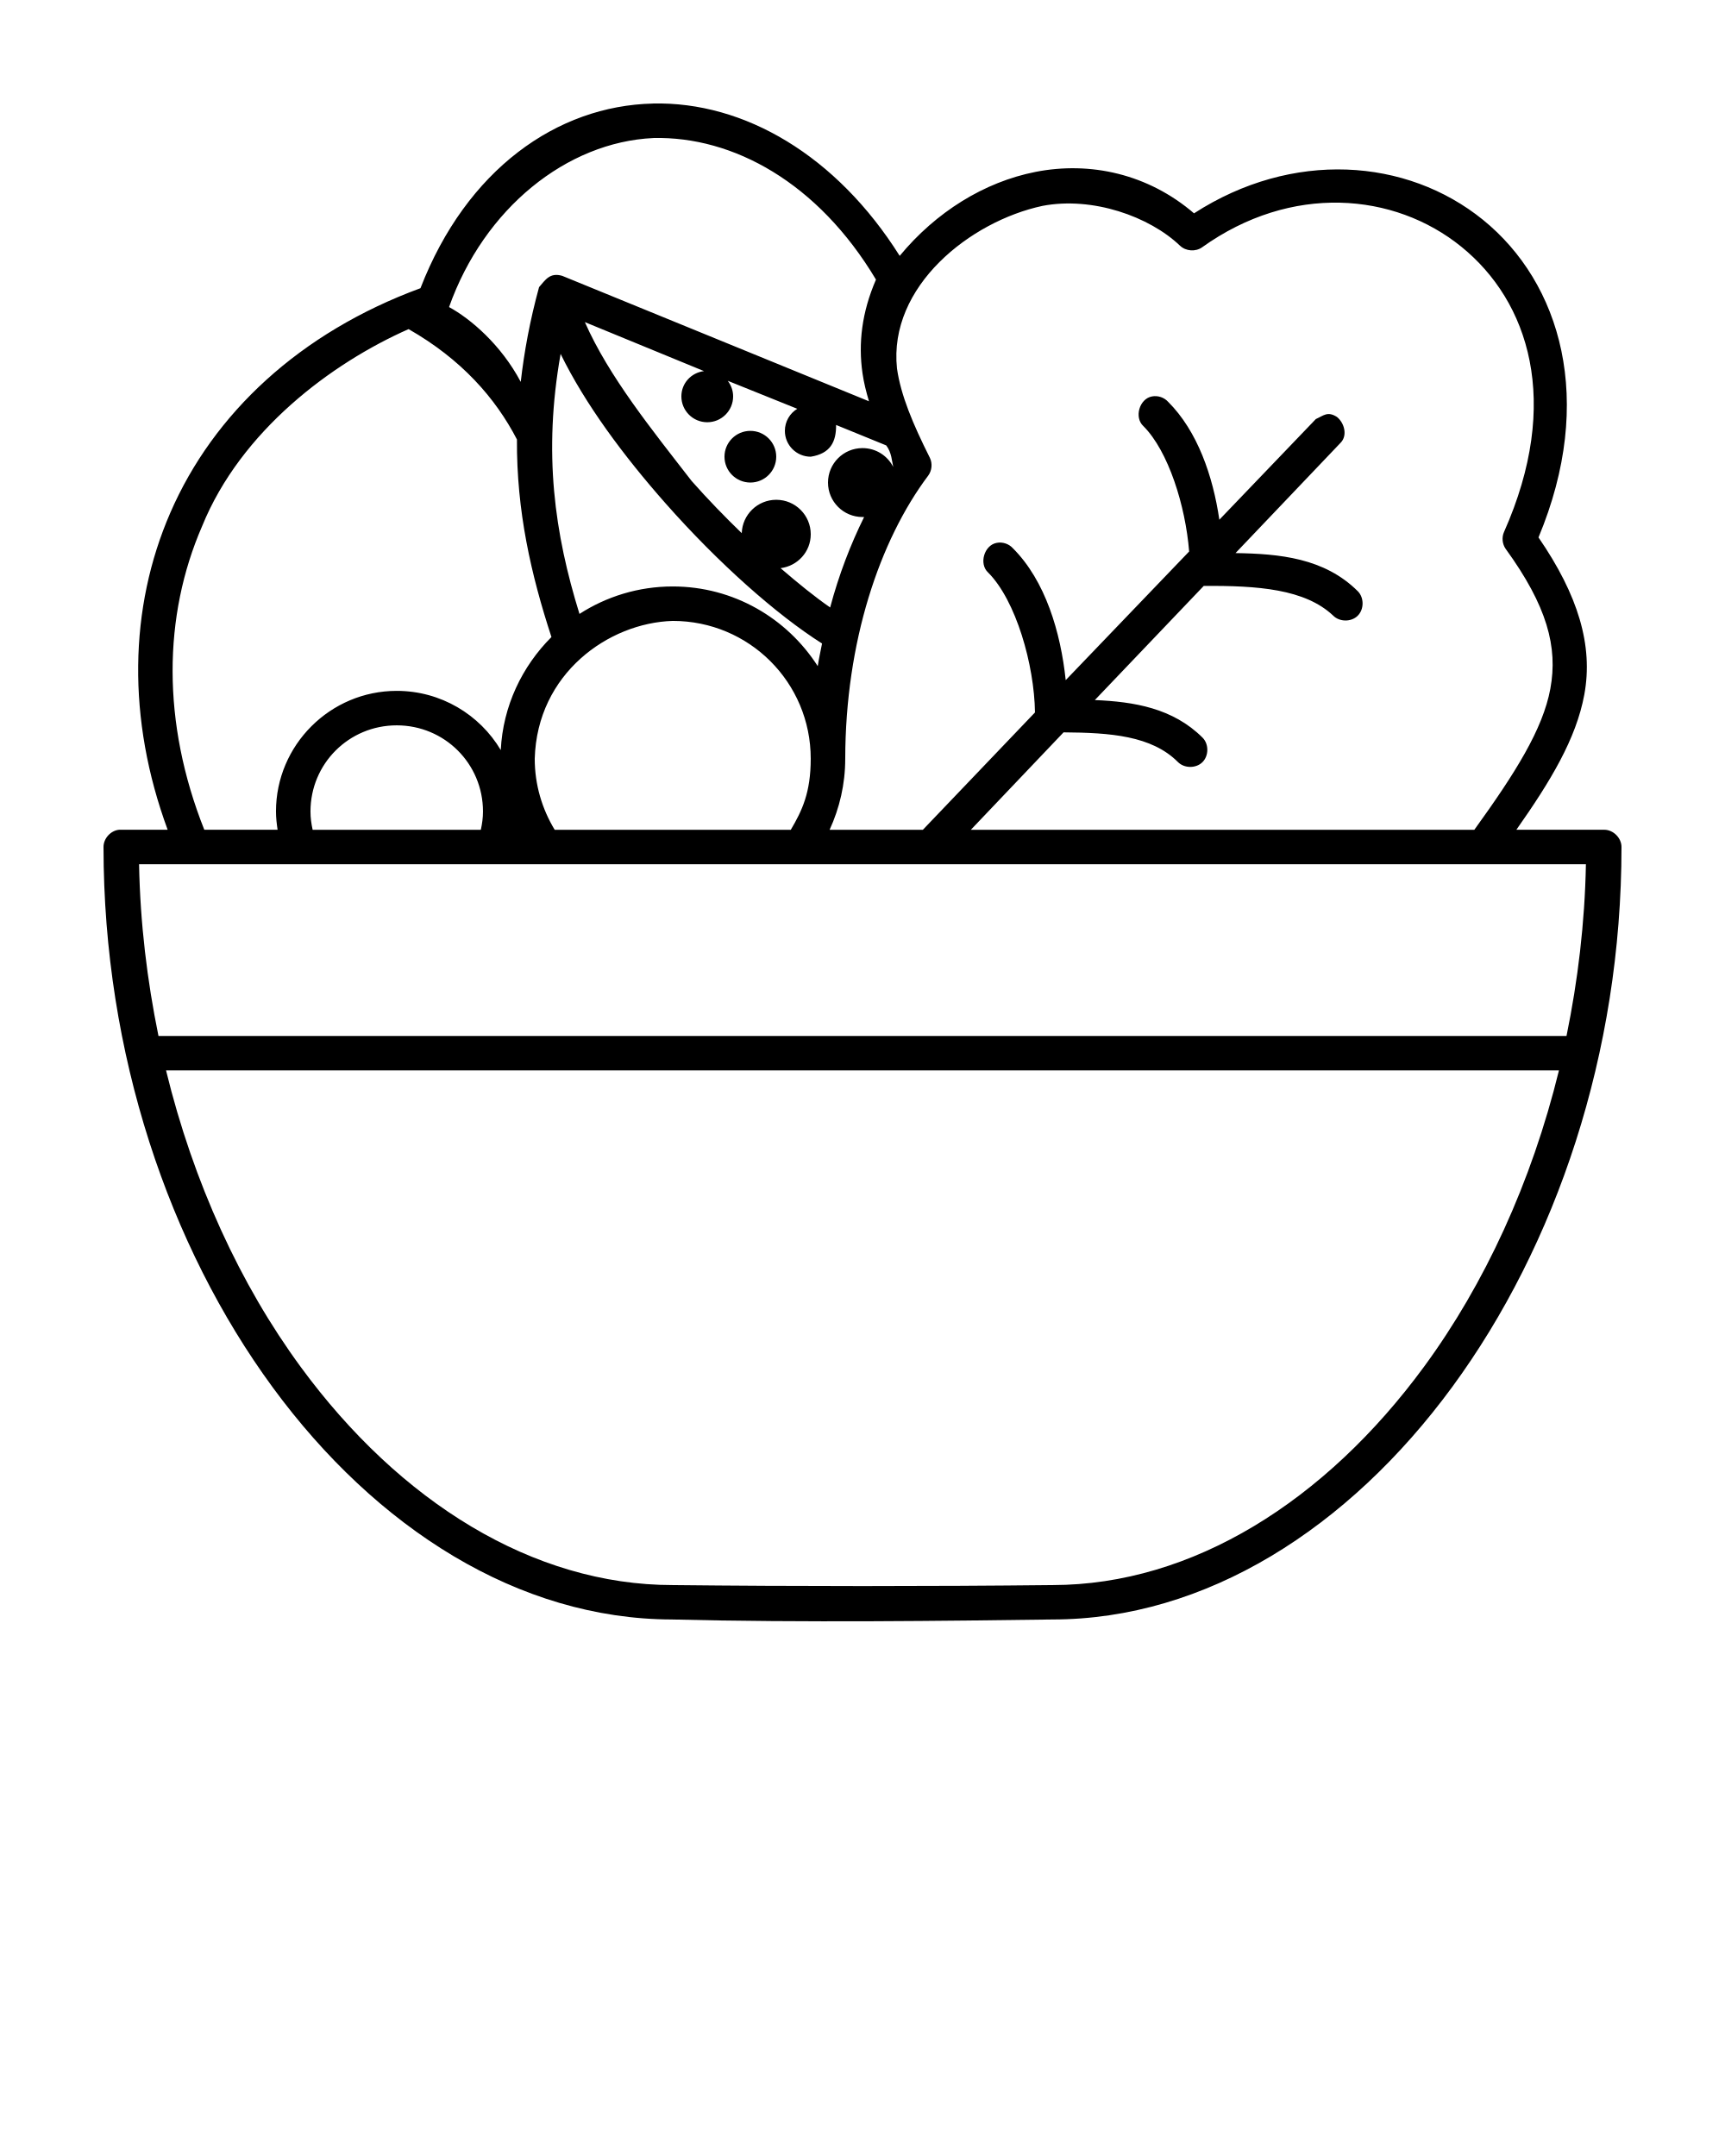
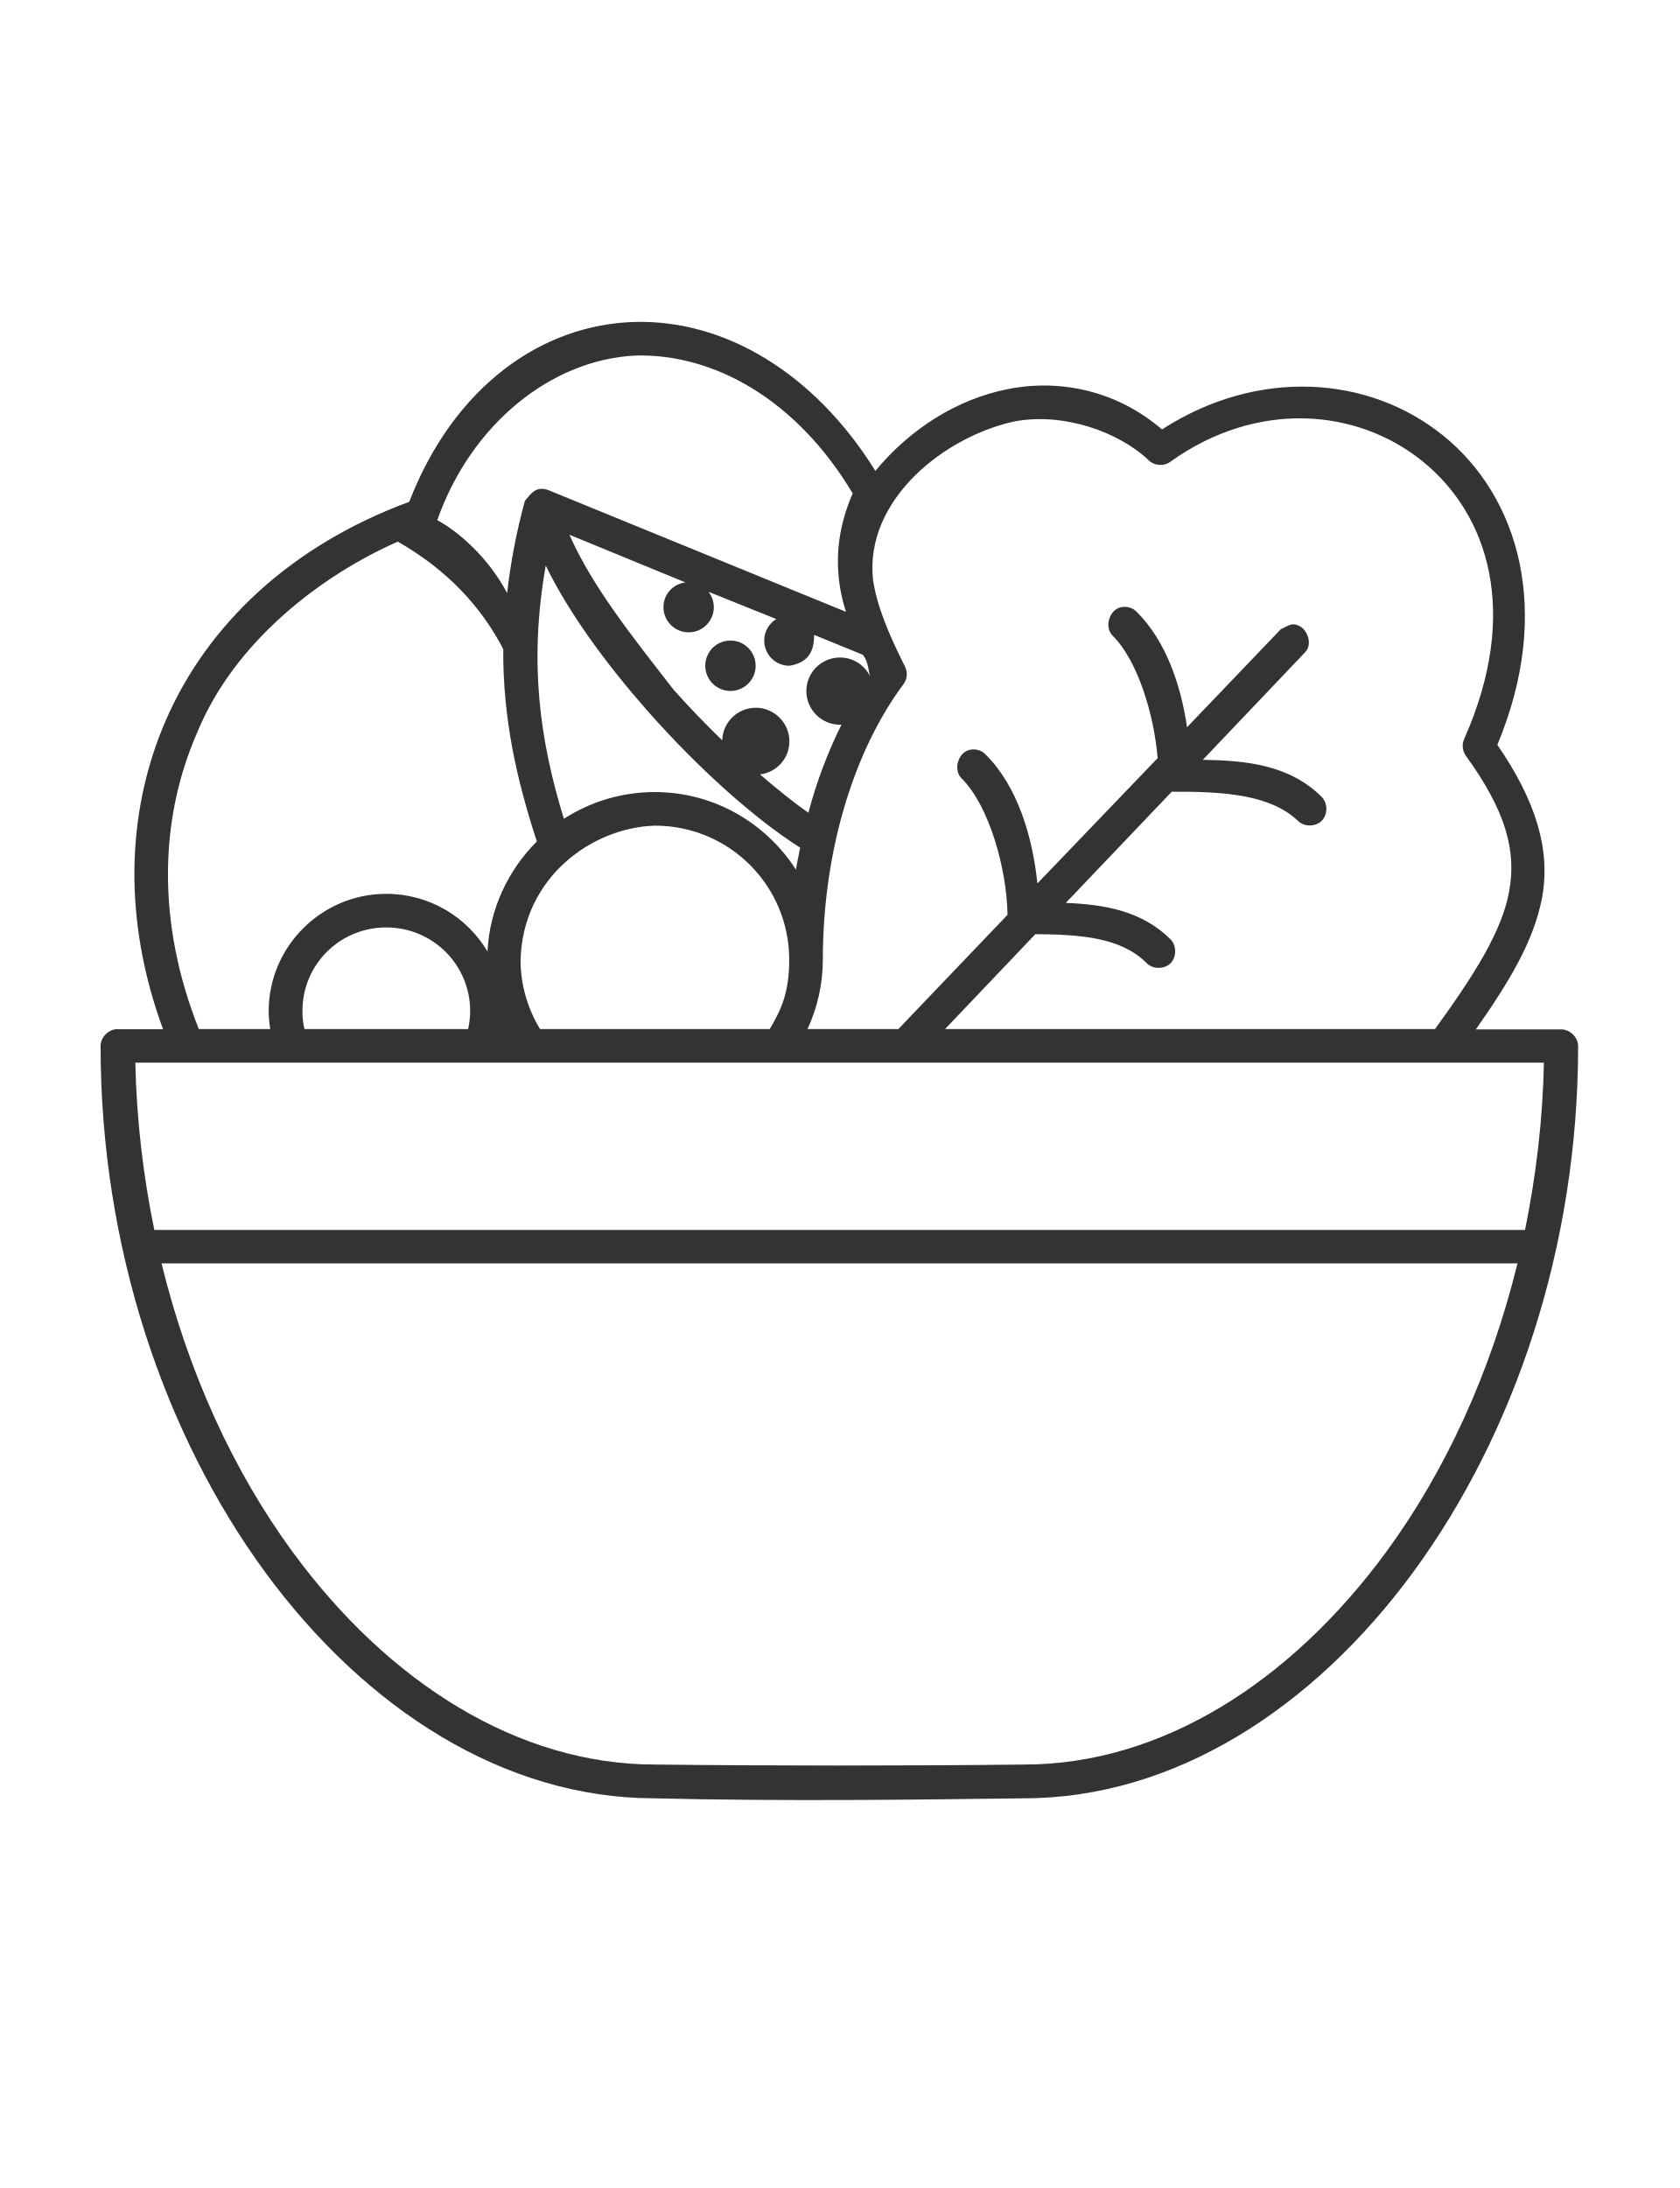
- <svg xmlns="http://www.w3.org/2000/svg" version="1.1" x="0px" y="0px" viewBox="0 0 100 125">
+ <svg xmlns="http://www.w3.org/2000/svg" version="1.1" id="Layer_1" x="0px" y="0px" viewBox="0 0 100 130.27" style="enable-background:new 0 0 100 130.27;" xml:space="preserve">
+   <style type="text/css">
+ 	.st0{fill:#333333;}
+ </style>
  <g transform="translate(0,-952.3622)">
-     <path style="text-indent:0;text-transform:none;direction:ltr;block-progression:tb;baseline-shift:baseline;color:#000000;enable-background:accumulate;" d="m 37.844,958.366 c -5.55,0.13 -10.8,3.815 -13.469,10.705 -6.999,2.577 -11.999,7.259 -14.5,13.015 -2.402,5.526 -2.518,11.97 -0.156,18.383 -0.933,0 -1.887,0 -2.812,0 -0.492,0.046 -0.908,0.506 -0.906,0.999 0,11.985 3.8,23.142 9.812,31.336 5.998,8.174 14.251,13.427 23.125,13.452 7.583,0.191 16.062,0.081 22.062,0 8.898,0 17.176,-5.286 23.188,-13.483 6.012,-8.197 9.812,-19.335 9.812,-31.305 -5e-5,-0.523 -0.476,-0.999 -1,-0.999 l -5.094,0 c 1.984,-2.821 3.463,-5.266 3.938,-7.834 0.526,-2.847 -0.359,-5.773 -2.656,-9.114 3.324,-7.959 1.284,-14.765 -3.219,-18.415 -4.427,-3.587 -11.054,-4.055 -16.75,-0.375 -2.661,-2.284 -6.011,-3.028 -9.188,-2.403 -2.98,0.587 -5.776,2.329 -7.875,4.869 -3.664,-5.825 -9.014,-8.957 -14.312,-8.833 z m 0.031,1.998 c 4.626,-0.108 9.55,2.586 12.906,8.209 -0.825,1.904 -1.03,3.695 -0.781,5.431 0.078,0.547 0.215,1.086 0.375,1.623 l -17.781,-7.272 c -0.717,-0.212 -0.978,0.236 -1.344,0.655 -0.529,1.927 -0.865,3.759 -1.062,5.493 -1.146,-2.162 -2.909,-3.657 -4.156,-4.338 2.033,-5.727 6.823,-9.563 11.844,-9.8 z m 30.531,6.242 c 0.334,0.323 0.904,0.365 1.281,0.094 5.165,-3.696 11.133,-3.191 15.031,-0.031 3.899,3.16 5.83,8.982 2.469,16.542 -0.136,0.31 -0.099,0.689 0.094,0.968 2.41,3.32 3.04,5.701 2.594,8.115 -0.434,2.35 -2.03,4.887 -4.406,8.177 l -29.188,0 5.375,-5.649 c 2.717,0.018 5.104,0.197 6.625,1.717 0.368,0.376 1.046,0.383 1.422,0.016 0.376,-0.368 0.384,-1.044 0.016,-1.42 -1.724,-1.722 -3.984,-2.09 -6.25,-2.185 l 6.312,-6.617 c 3.135,-0.024 5.871,0.182 7.5,1.717 0.368,0.376 1.046,0.384 1.422,0.016 0.377,-0.368 0.384,-1.045 0.015,-1.421 -1.939,-1.936 -4.554,-2.177 -7.094,-2.216 l 6.094,-6.398 c 0.411,-0.419 0.22,-1.147 -0.216,-1.497 -0.543,-0.343 -0.768,-0.08 -1.221,0.124 l -5.594,5.836 c -0.372,-2.529 -1.264,-5.133 -2.969,-6.835 -0.23,-0.256 -0.6,-0.379 -0.938,-0.312 -0.727,0.132 -1.043,1.216 -0.5,1.717 1.458,1.456 2.445,4.635 2.656,7.272 l -7.156,7.459 c -0.292,-2.774 -1.175,-5.761 -3.062,-7.647 -0.23,-0.256 -0.6,-0.379 -0.938,-0.312 -0.727,0.132 -1.043,1.216 -0.5,1.717 1.617,1.615 2.681,5.353 2.719,8.115 l -6.5,6.804 -5.406,0 c 0.578,-1.261 0.906,-2.646 0.906,-4.12 0.012,-6.774 1.985,-12.652 4.812,-16.417 0.215,-0.292 0.253,-0.704 0.094,-1.03 -0.985,-1.968 -1.683,-3.618 -1.906,-5.181 -0.505,-4.763 4.246,-8.53 8.438,-9.426 2.899,-0.552 6.195,0.612 7.969,2.31 z m -34.5,4.432 6.906,2.84 c -0.741,0.091 -1.312,0.702 -1.312,1.467 0,0.827 0.672,1.498 1.5,1.498 0.828,0 1.5,-0.671 1.5,-1.498 0,-0.342 -0.119,-0.653 -0.312,-0.905 l 4.031,1.623 c -0.433,0.263 -0.719,0.737 -0.719,1.28 0,0.827 0.672,1.498 1.5,1.498 1.133,-0.181 1.48,-0.856 1.469,-1.841 l 2.906,1.186 c 0.315,0.407 0.332,0.929 0.406,1.248 -0.33,-0.649 -1.002,-1.092 -1.781,-1.092 -1.105,0 -2,0.894 -2,1.998 0,1.103 0.895,1.998 2,1.998 0.032,0 0.062,10e-4 0.094,0 -0.787,1.59 -1.466,3.352 -1.969,5.243 -0.878,-0.606 -1.841,-1.389 -2.875,-2.278 0.986,-0.124 1.75,-0.948 1.75,-1.966 0,-1.103 -0.895,-1.998 -2,-1.998 -1.083,0 -1.967,0.861 -2,1.935 -0.98,-0.949 -1.963,-1.96 -2.906,-3.027 -2.304,-2.974 -4.797,-6.053 -6.188,-9.207 z m -10.219,0.406 c 3.058,1.746 5.034,3.99 6.281,6.398 -0.026,4.148 0.817,7.839 2,11.454 -1.701,1.7 -2.811,3.996 -2.938,6.554 -1.221,-2.056 -3.474,-3.433 -6.031,-3.433 -3.854,0 -7,3.142 -7,6.991 0,0.361 0.041,0.715 0.094,1.061 l -4.25,0 c -2.466,-6.21 -2.391,-12.389 -0.125,-17.603 2.249,-5.534 7.506,-9.45 11.969,-11.423 z m 8.812,1.436 c 1.418,2.905 3.652,5.913 6.094,8.677 3.058,3.46 6.416,6.437 9.062,8.115 -0.084,0.429 -0.182,0.87 -0.25,1.311 -1.78,-2.773 -4.873,-4.619 -8.406,-4.619 -1.989,0 -3.85,0.587 -5.406,1.592 -1.442,-4.653 -2.114,-9.32 -1.094,-15.075 z m 11,4.463 c -0.828,0 -1.5,0.671 -1.5,1.498 0,0.827 0.672,1.498 1.5,1.498 0.828,0 1.5,-0.671 1.5,-1.498 0,-0.827 -0.672,-1.498 -1.5,-1.498 z m -4.5,11.018 c 4.43,0 8,3.565 8,7.99 5e-5,1.965 -0.502,3.013 -1.156,4.12 l -13.688,0 c -0.727,-1.204 -1.156,-2.607 -1.156,-4.12 0.137,-4.942 4.281,-7.878 8,-7.99 z m -16,6.055 c 2.773,0 5,2.224 5,4.994 0,0.37 -0.049,0.714 -0.125,1.061 l -9.75,0 c -0.076,-0.347 -0.125,-0.691 -0.125,-1.061 0,-2.77 2.227,-4.994 5,-4.994 z m -14.937,8.053 83.875,0 c -0.064,3.412 -0.468,6.749 -1.125,9.956 l -81.625,0 c -0.656,-3.211 -1.061,-6.541 -1.125,-9.956 z m 1.562,11.954 80.75,0 c -1.589,6.49 -4.304,12.382 -7.812,17.166 -5.731,7.814 -13.441,12.659 -21.531,12.672 -7.031,0.077 -15.031,0.077 -22.031,0 -8.102,0 -15.825,-4.821 -21.562,-12.64 -3.514,-4.788 -6.225,-10.687 -7.812,-17.197 z" fill="#000000" fill-opacity="1" stroke="none" marker="none" visibility="visible" display="inline" overflow="visible" />
+     <path class="st0" d="M37.84,971.53c-5.55,0.13-10.8,3.82-13.47,10.71c-7,2.58-12,7.26-14.5,13.02c-2.4,5.53-2.52,11.97-0.16,18.38   c-0.93,0-1.89,0-2.81,0c-0.49,0.05-0.91,0.51-0.91,1c0,11.99,3.8,23.14,9.81,31.34c6,8.17,14.25,13.43,23.12,13.45   c7.58,0.19,16.06,0.08,22.06,0c8.9,0,17.18-5.29,23.19-13.48c6.01-8.2,9.81-19.33,9.81-31.3c0-0.52-0.48-1-1-1h-5.09   c1.98-2.82,3.46-5.27,3.94-7.83c0.53-2.85-0.36-5.77-2.66-9.11c3.32-7.96,1.28-14.77-3.22-18.41c-4.43-3.59-11.05-4.05-16.75-0.37   c-2.66-2.28-6.01-3.03-9.19-2.4c-2.98,0.59-5.78,2.33-7.88,4.87C48.49,974.54,43.14,971.4,37.84,971.53L37.84,971.53z    M37.87,973.53c4.63-0.11,9.55,2.59,12.91,8.21c-0.83,1.9-1.03,3.69-0.78,5.43c0.08,0.55,0.21,1.09,0.38,1.62l-17.78-7.27   c-0.72-0.21-0.98,0.24-1.34,0.66c-0.53,1.93-0.86,3.76-1.06,5.49c-1.15-2.16-2.91-3.66-4.16-4.34   C28.06,977.6,32.85,973.76,37.87,973.53z M68.41,979.77c0.33,0.32,0.9,0.37,1.28,0.09c5.16-3.7,11.13-3.19,15.03-0.03   s5.83,8.98,2.47,16.54c-0.14,0.31-0.1,0.69,0.09,0.97c2.41,3.32,3.04,5.7,2.59,8.11c-0.43,2.35-2.03,4.89-4.41,8.18H56.28   l5.38-5.65c2.72,0.02,5.1,0.2,6.62,1.72c0.37,0.38,1.05,0.38,1.42,0.02s0.38-1.04,0.02-1.42c-1.72-1.72-3.98-2.09-6.25-2.18   l6.31-6.62c3.13-0.02,5.87,0.18,7.5,1.72c0.37,0.38,1.05,0.38,1.42,0.02c0.38-0.37,0.38-1.04,0.02-1.42   c-1.94-1.94-4.55-2.18-7.09-2.22l6.09-6.4c0.41-0.42,0.22-1.15-0.22-1.5c-0.54-0.34-0.77-0.08-1.22,0.12l-5.59,5.84   c-0.37-2.53-1.26-5.13-2.97-6.84c-0.23-0.26-0.6-0.38-0.94-0.31c-0.73,0.13-1.04,1.22-0.5,1.72c1.46,1.46,2.44,4.63,2.66,7.27   l-7.16,7.46c-0.29-2.77-1.17-5.76-3.06-7.65c-0.23-0.26-0.6-0.38-0.94-0.31c-0.73,0.13-1.04,1.22-0.5,1.72   c1.62,1.62,2.68,5.35,2.72,8.11l-6.5,6.8h-5.41c0.58-1.26,0.91-2.65,0.91-4.12c0.01-6.77,1.99-12.65,4.81-16.42   c0.22-0.29,0.25-0.7,0.09-1.03c-0.99-1.97-1.68-3.62-1.91-5.18c-0.51-4.76,4.25-8.53,8.44-9.43   C63.34,976.91,66.63,978.07,68.41,979.77L68.41,979.77z M33.91,984.2l6.91,2.84c-0.74,0.09-1.31,0.7-1.31,1.47   c0,0.83,0.67,1.5,1.5,1.5s1.5-0.67,1.5-1.5c0-0.34-0.12-0.65-0.31-0.91l4.03,1.62c-0.43,0.26-0.72,0.74-0.72,1.28   c0,0.83,0.67,1.5,1.5,1.5c1.13-0.18,1.48-0.86,1.47-1.84l2.91,1.19c0.32,0.41,0.33,0.93,0.41,1.25c-0.33-0.65-1-1.09-1.78-1.09   c-1.1,0-2,0.89-2,2c0,1.1,0.9,2,2,2c0.03,0,0.06,0,0.09,0c-0.79,1.59-1.47,3.35-1.97,5.24c-0.88-0.61-1.84-1.39-2.88-2.28   c0.99-0.12,1.75-0.95,1.75-1.97c0-1.1-0.9-2-2-2c-1.08,0-1.97,0.86-2,1.94c-0.98-0.95-1.96-1.96-2.91-3.03   C37.79,990.43,35.3,987.35,33.91,984.2L33.91,984.2z M23.69,984.61c3.06,1.75,5.03,3.99,6.28,6.4c-0.03,4.15,0.82,7.84,2,11.45   c-1.7,1.7-2.81,4-2.94,6.55c-1.22-2.06-3.47-3.43-6.03-3.43c-3.85,0-7,3.14-7,6.99c0,0.36,0.04,0.71,0.09,1.06h-4.25   c-2.47-6.21-2.39-12.39-0.12-17.6C13.97,990.5,19.22,986.58,23.69,984.61z M32.5,986.04c1.42,2.9,3.65,5.91,6.09,8.68   c3.06,3.46,6.42,6.44,9.06,8.11c-0.08,0.43-0.18,0.87-0.25,1.31c-1.78-2.77-4.87-4.62-8.41-4.62c-1.99,0-3.85,0.59-5.41,1.59   C32.15,996.46,31.48,991.8,32.5,986.04L32.5,986.04z M43.5,990.5c-0.83,0-1.5,0.67-1.5,1.5s0.67,1.5,1.5,1.5s1.5-0.67,1.5-1.5   S44.33,990.5,43.5,990.5z M39,1001.52c4.43,0,8,3.57,8,7.99c0,1.97-0.5,3.01-1.16,4.12H32.16c-0.73-1.2-1.16-2.61-1.16-4.12   C31.14,1004.57,35.28,1001.63,39,1001.52z M23,1007.58c2.77,0,5,2.22,5,4.99c0,0.37-0.05,0.71-0.12,1.06h-9.75   c-0.08-0.35-0.12-0.69-0.12-1.06C18,1009.8,20.23,1007.58,23,1007.58z M8.06,1015.63h83.88c-0.06,3.41-0.47,6.75-1.12,9.96H9.19   C8.53,1022.38,8.13,1019.04,8.06,1015.63z M9.62,1027.58h80.75c-1.59,6.49-4.3,12.38-7.81,17.17   c-5.73,7.81-13.44,12.66-21.53,12.67c-7.03,0.08-15.03,0.08-22.03,0c-8.1,0-15.82-4.82-21.56-12.64   C13.92,1039.99,11.21,1034.09,9.62,1027.58L9.62,1027.58z" />
  </g>
</svg>
